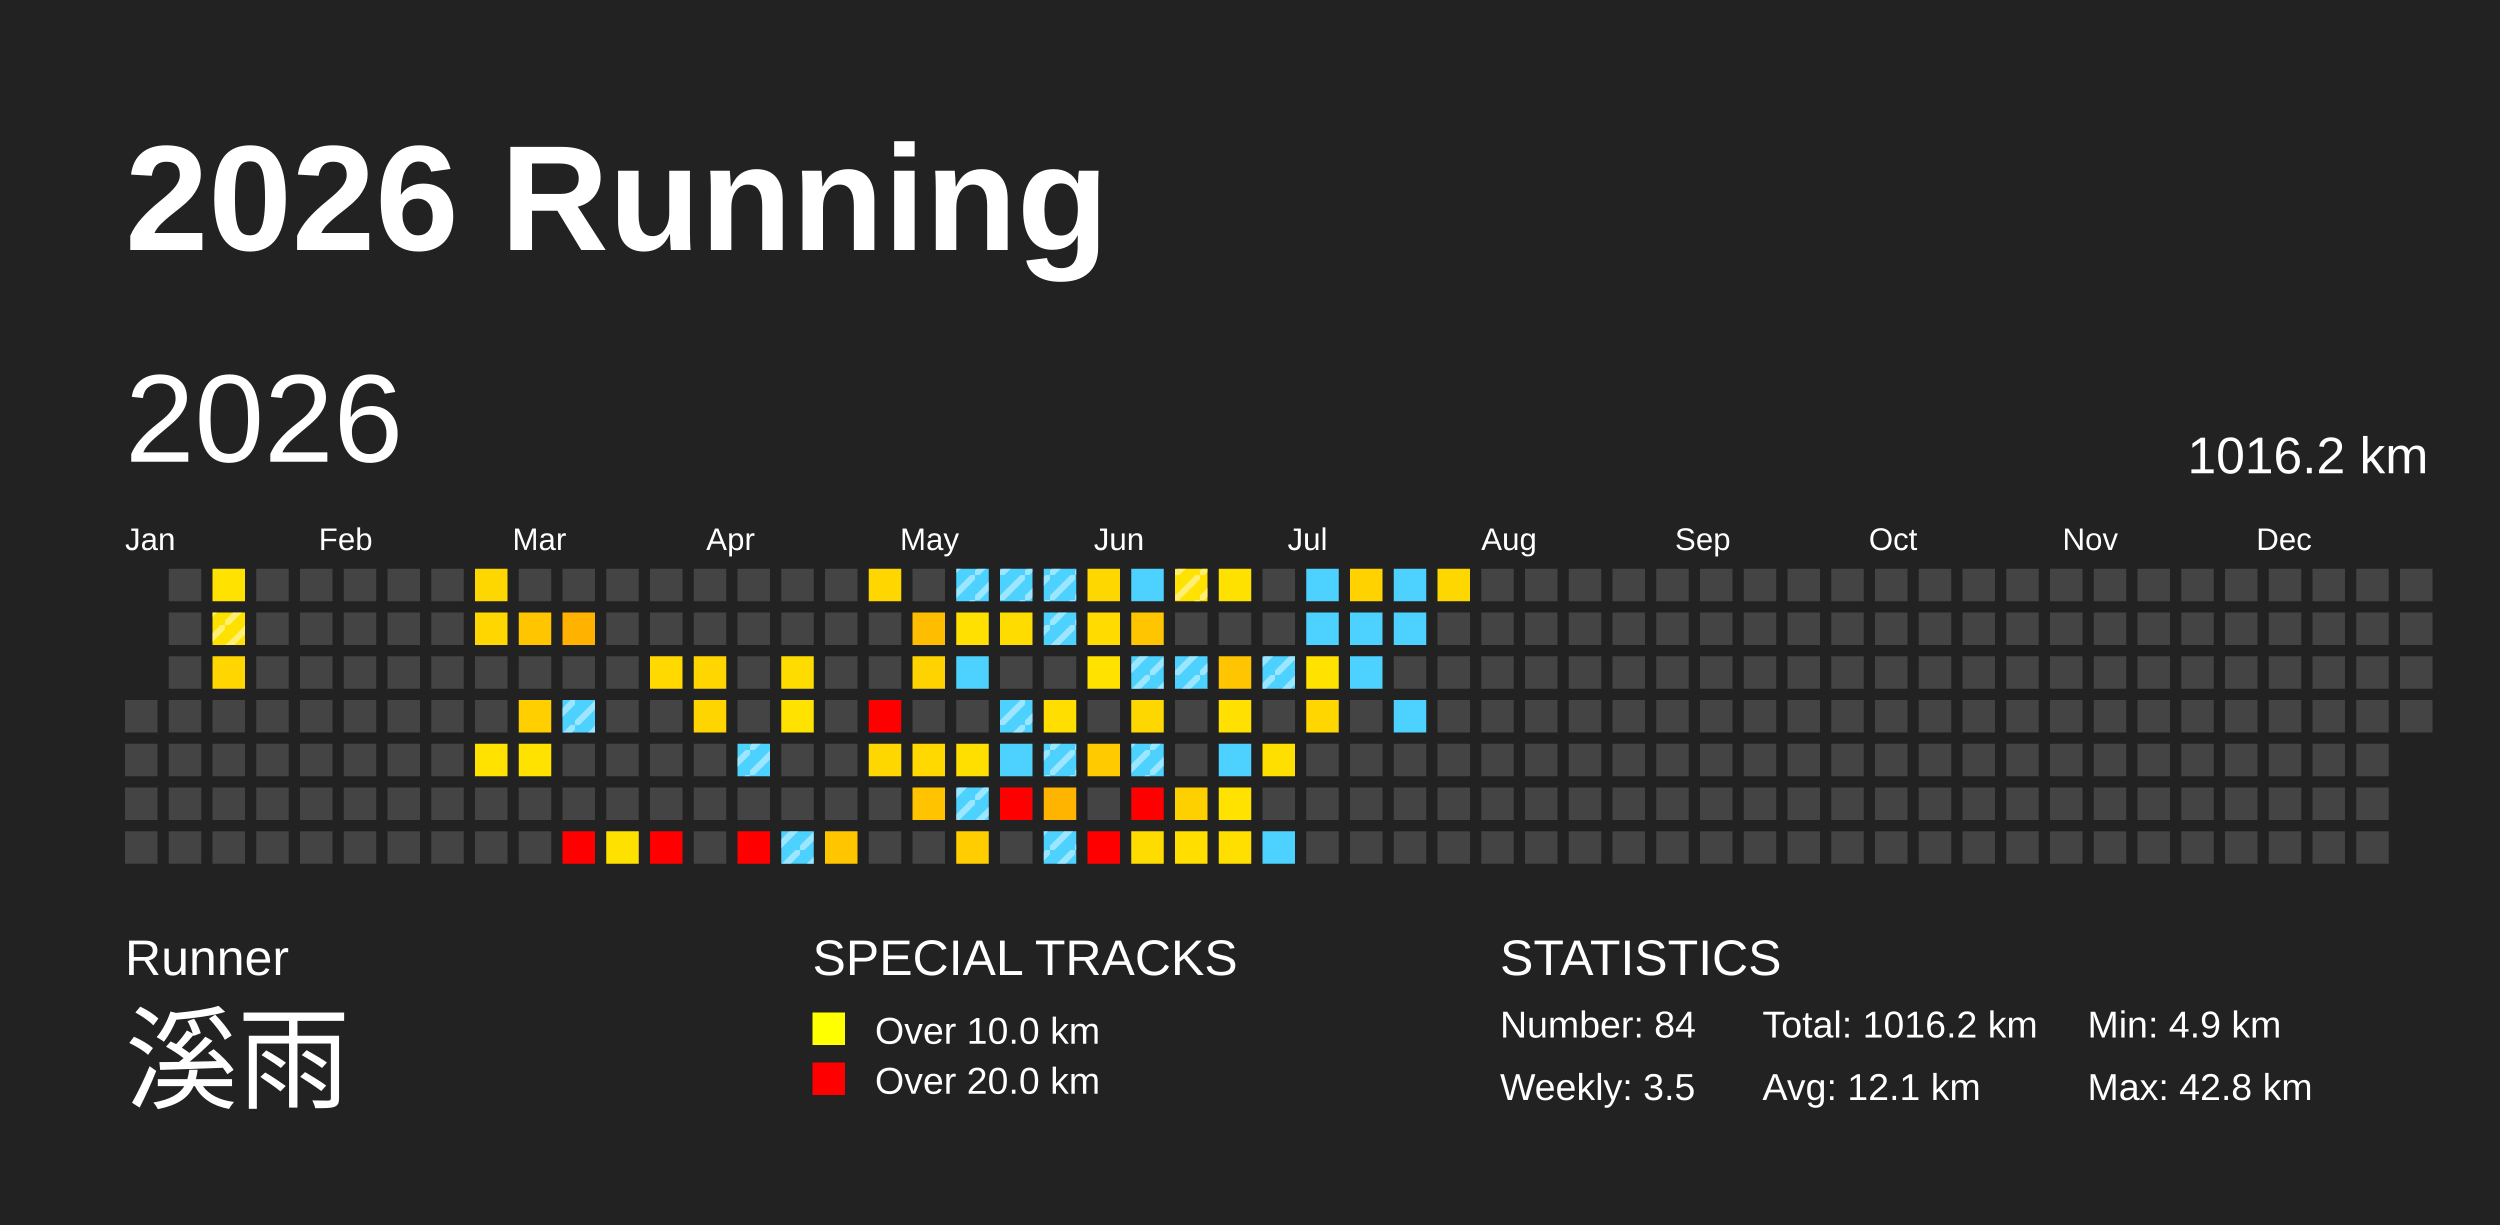
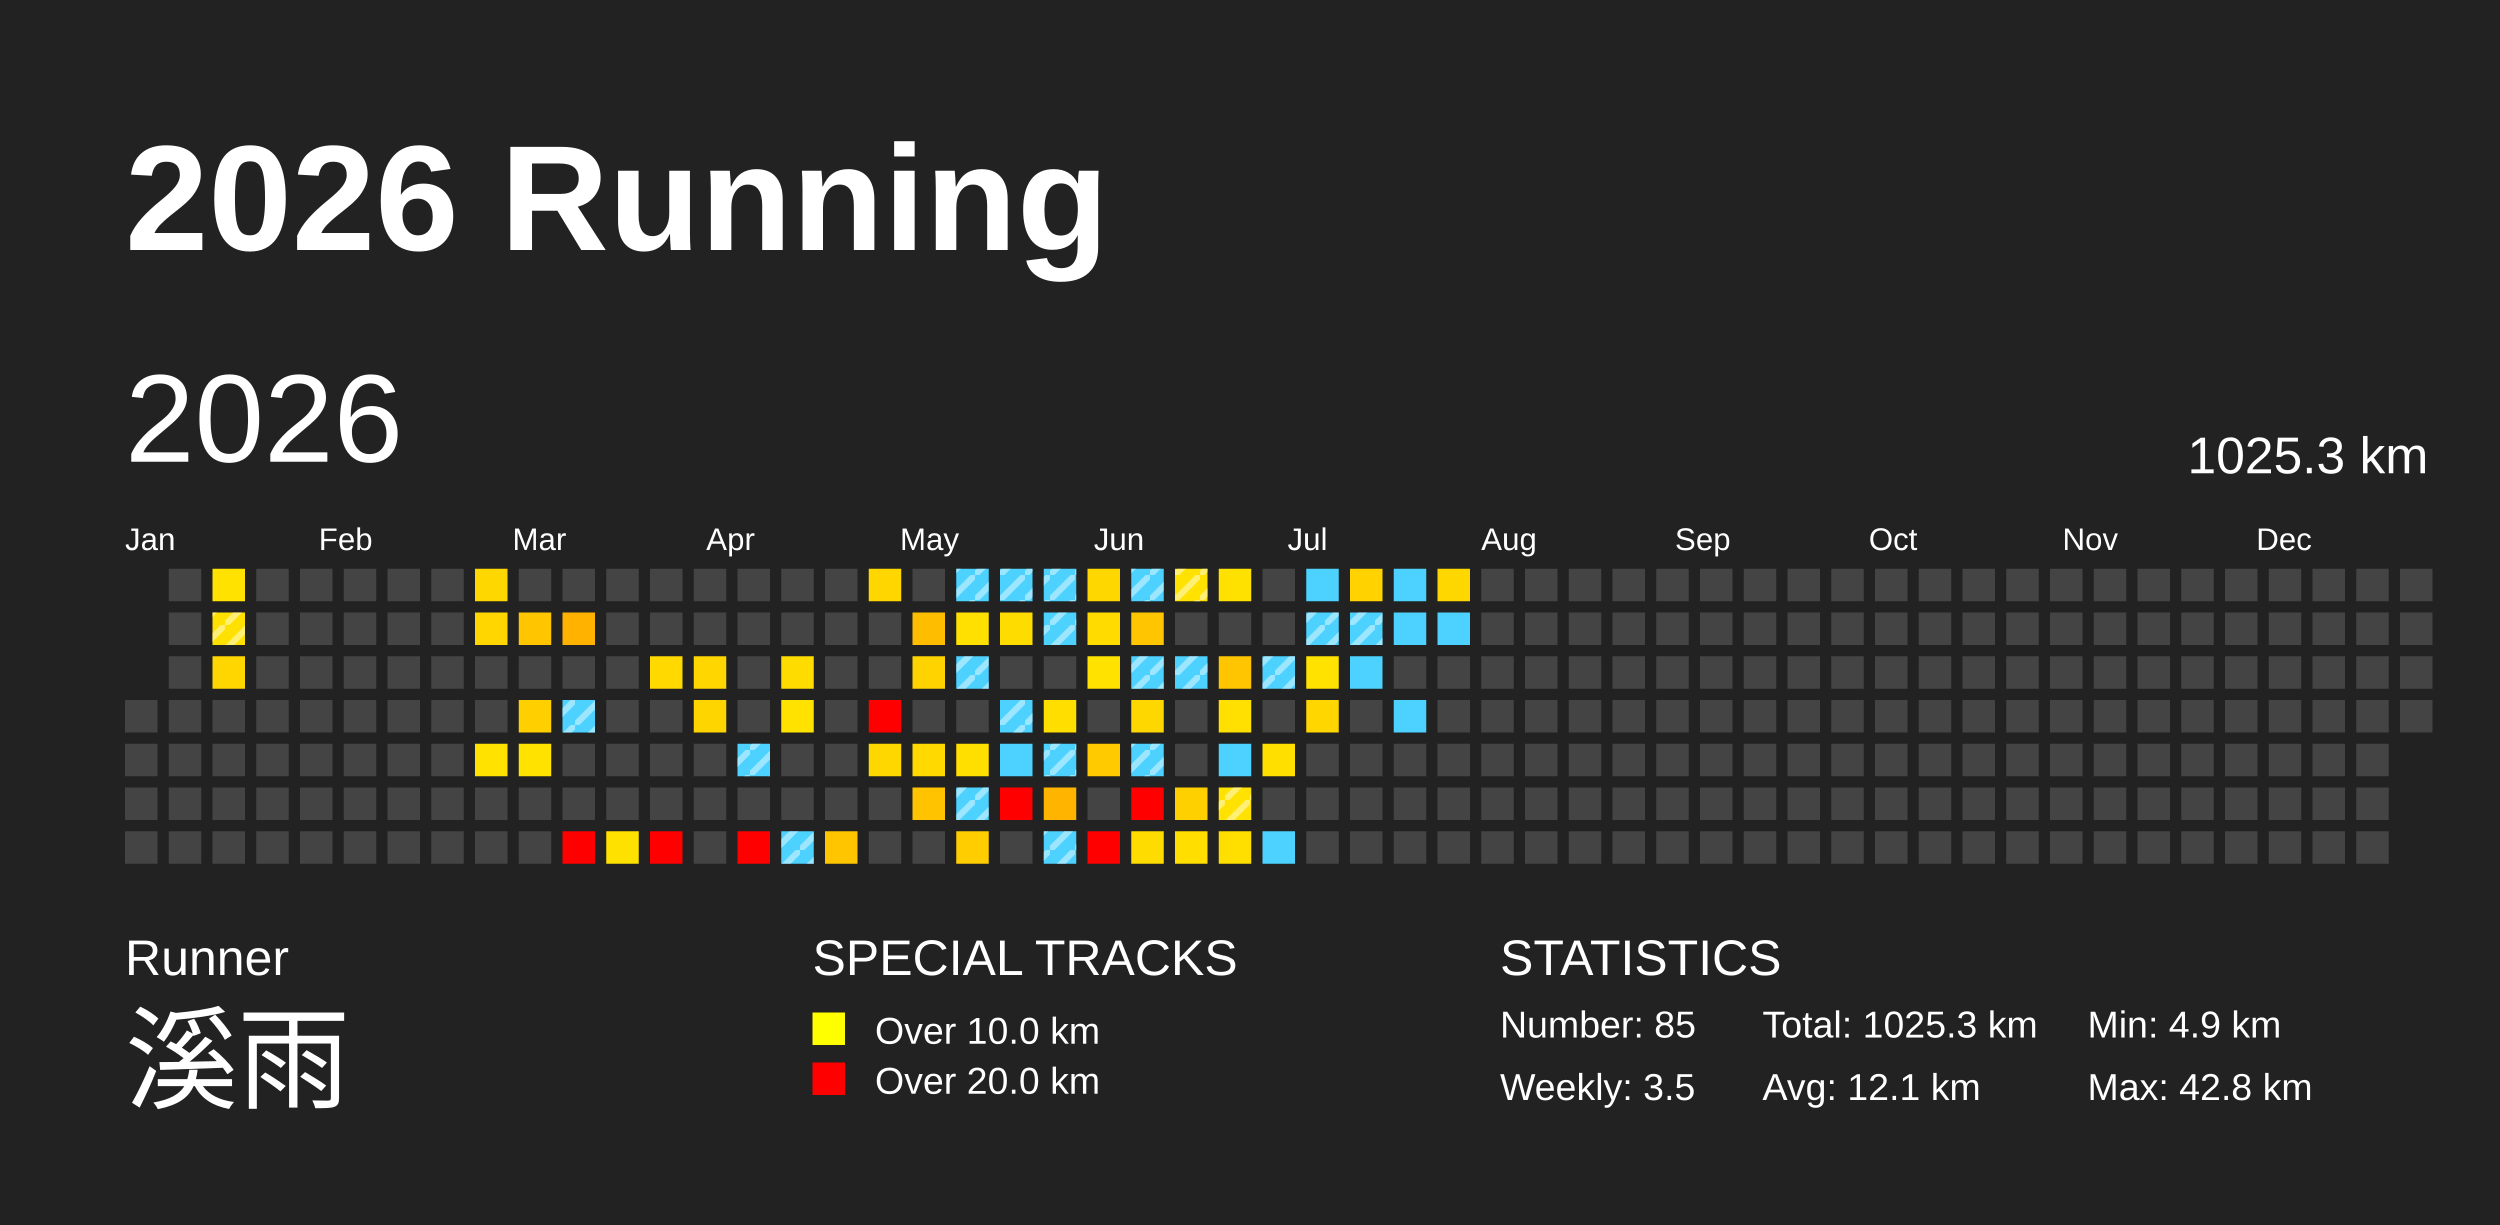
<svg xmlns="http://www.w3.org/2000/svg" baseProfile="full" height="98mm" version="1.1" viewBox="0,0,200,98" width="200mm">
  <defs>
    <pattern height="2" id="indoor-stripe" patternUnits="userSpaceOnUse" width="2">
      <line stroke="white" stroke-opacity="0.45" stroke-width="0.5" x1="0" x2="2" y1="2" y2="0" />
    </pattern>
  </defs>
  <rect fill="#222222" height="98" width="200" x="0" y="0" />
  <text fill="#FFFFFF" style="font-size:12px; font-family:Arial; font-weight:bold;" x="10" y="20">2026 Running</text>
  <text fill="#FFFFFF" style="font-size:4px; font-family:Arial" x="10" y="78">Runner</text>
  <text fill="#FFFFFF" style="font-size:9px; font-family:Arial" x="10" y="88">溪雨</text>
  <text fill="#FFFFFF" style="font-size:4px; font-family:Arial" x="65" y="78">SPECIAL TRACKS</text>
  <rect fill="yellow" height="2.6" width="2.6" x="65" y="81" />
  <text fill="#FFFFFF" style="font-size:3px; font-family:Arial" x="70" y="83.5">Over 10.0 km</text>
  <rect fill="red" height="2.6" width="2.6" x="65" y="85" />
  <text fill="#FFFFFF" style="font-size:3px; font-family:Arial" x="70" y="87.5">Over 20.0 km</text>
  <text fill="#FFFFFF" style="font-size:4px; font-family:Arial" x="120" y="78">STATISTICS</text>
-   <text fill="#FFFFFF" style="font-size:3px; font-family:Arial" x="120" y="83">Number: 84</text>
+   <text fill="#FFFFFF" style="font-size:3px; font-family:Arial" x="120" y="83">Number: 85</text>
  <text fill="#FFFFFF" style="font-size:3px; font-family:Arial" x="120" y="88">Weekly: 3.5</text>
-   <text fill="#FFFFFF" style="font-size:3px; font-family:Arial" x="141" y="83">Total: 1016.2 km</text>
+   <text fill="#FFFFFF" style="font-size:3px; font-family:Arial" x="141" y="83">Total: 1025.3 km</text>
  <text fill="#FFFFFF" style="font-size:3px; font-family:Arial" x="141" y="88">Avg: 12.1 km</text>
  <text fill="#FFFFFF" style="font-size:3px; font-family:Arial" x="167" y="83">Min: 4.9 km</text>
  <text fill="#FFFFFF" style="font-size:3px; font-family:Arial" x="167" y="88">Max: 42.8 km</text>
  <text dominant-baseline="hanging" fill="#FFFFFF" style="font-size:10.0px; font-family:Arial;" x="10" y="30">2026</text>
-   <text dominant-baseline="hanging" fill="#FFFFFF" style="font-size:4.125px; font-family:Arial;" x="175" y="35">1016.2 km</text>
+   <text dominant-baseline="hanging" fill="#FFFFFF" style="font-size:4.125px; font-family:Arial;" x="175" y="35">1025.3 km</text>
  <text fill="#FFFFFF" style="font-size:2.5px; font-family:Arial" x="10.0" y="44">Jan</text>
  <text fill="#FFFFFF" style="font-size:2.5px; font-family:Arial" x="25.5" y="44">Feb</text>
  <text fill="#FFFFFF" style="font-size:2.5px; font-family:Arial" x="41.0" y="44">Mar</text>
  <text fill="#FFFFFF" style="font-size:2.5px; font-family:Arial" x="56.5" y="44">Apr</text>
  <text fill="#FFFFFF" style="font-size:2.5px; font-family:Arial" x="72.0" y="44">May</text>
  <text fill="#FFFFFF" style="font-size:2.5px; font-family:Arial" x="87.5" y="44">Jun</text>
  <text fill="#FFFFFF" style="font-size:2.5px; font-family:Arial" x="103.0" y="44">Jul</text>
  <text fill="#FFFFFF" style="font-size:2.5px; font-family:Arial" x="118.5" y="44">Aug</text>
  <text fill="#FFFFFF" style="font-size:2.5px; font-family:Arial" x="134.0" y="44">Sep</text>
  <text fill="#FFFFFF" style="font-size:2.5px; font-family:Arial" x="149.5" y="44">Oct</text>
  <text fill="#FFFFFF" style="font-size:2.5px; font-family:Arial" x="165.0" y="44">Nov</text>
  <text fill="#FFFFFF" style="font-size:2.5px; font-family:Arial" x="180.5" y="44">Dec</text>
  <rect fill="#444444" height="2.6" width="2.6" x="10.0" y="56.0" />
  <rect fill="#444444" height="2.6" width="2.6" x="10.0" y="59.5" />
  <rect fill="#444444" height="2.6" width="2.6" x="10.0" y="63.0" />
  <rect fill="#444444" height="2.6" width="2.6" x="10.0" y="66.5" />
  <rect fill="#444444" height="2.6" width="2.6" x="13.5" y="45.5" />
  <rect fill="#444444" height="2.6" width="2.6" x="13.5" y="49.0" />
  <rect fill="#444444" height="2.6" width="2.6" x="13.5" y="52.5" />
  <rect fill="#444444" height="2.6" width="2.6" x="13.5" y="56.0" />
  <rect fill="#444444" height="2.6" width="2.6" x="13.5" y="59.5" />
  <rect fill="#444444" height="2.6" width="2.6" x="13.5" y="63.0" />
  <rect fill="#444444" height="2.6" width="2.6" x="13.5" y="66.5" />
  <rect fill="#ffe200" height="2.6" width="2.6" x="17.0" y="45.5" />
  <rect fill="#ffe100" height="2.6" width="2.6" x="17.0" y="49.0" />
  <rect fill="url(#indoor-stripe)" height="2.6" style="pointer-events: none;" width="2.6" x="17.0" y="49.0" />
  <rect fill="#ffd600" height="2.6" width="2.6" x="17.0" y="52.5" />
  <rect fill="#444444" height="2.6" width="2.6" x="17.0" y="56.0" />
  <rect fill="#444444" height="2.6" width="2.6" x="17.0" y="59.5" />
  <rect fill="#444444" height="2.6" width="2.6" x="17.0" y="63.0" />
  <rect fill="#444444" height="2.6" width="2.6" x="17.0" y="66.5" />
  <rect fill="#444444" height="2.6" width="2.6" x="20.5" y="45.5" />
  <rect fill="#444444" height="2.6" width="2.6" x="20.5" y="49.0" />
  <rect fill="#444444" height="2.6" width="2.6" x="20.5" y="52.5" />
  <rect fill="#444444" height="2.6" width="2.6" x="20.5" y="56.0" />
  <rect fill="#444444" height="2.6" width="2.6" x="20.5" y="59.5" />
  <rect fill="#444444" height="2.6" width="2.6" x="20.5" y="63.0" />
  <rect fill="#444444" height="2.6" width="2.6" x="20.5" y="66.5" />
  <rect fill="#444444" height="2.6" width="2.6" x="24.0" y="45.5" />
  <rect fill="#444444" height="2.6" width="2.6" x="24.0" y="49.0" />
  <rect fill="#444444" height="2.6" width="2.6" x="24.0" y="52.5" />
  <rect fill="#444444" height="2.6" width="2.6" x="24.0" y="56.0" />
  <rect fill="#444444" height="2.6" width="2.6" x="24.0" y="59.5" />
  <rect fill="#444444" height="2.6" width="2.6" x="24.0" y="63.0" />
  <rect fill="#444444" height="2.6" width="2.6" x="24.0" y="66.5" />
  <rect fill="#444444" height="2.6" width="2.6" x="27.5" y="45.5" />
  <rect fill="#444444" height="2.6" width="2.6" x="27.5" y="49.0" />
  <rect fill="#444444" height="2.6" width="2.6" x="27.5" y="52.5" />
  <rect fill="#444444" height="2.6" width="2.6" x="27.5" y="56.0" />
  <rect fill="#444444" height="2.6" width="2.6" x="27.5" y="59.5" />
  <rect fill="#444444" height="2.6" width="2.6" x="27.5" y="63.0" />
  <rect fill="#444444" height="2.6" width="2.6" x="27.5" y="66.5" />
  <rect fill="#444444" height="2.6" width="2.6" x="31.0" y="45.5" />
  <rect fill="#444444" height="2.6" width="2.6" x="31.0" y="49.0" />
  <rect fill="#444444" height="2.6" width="2.6" x="31.0" y="52.5" />
  <rect fill="#444444" height="2.6" width="2.6" x="31.0" y="56.0" />
  <rect fill="#444444" height="2.6" width="2.6" x="31.0" y="59.5" />
  <rect fill="#444444" height="2.6" width="2.6" x="31.0" y="63.0" />
  <rect fill="#444444" height="2.6" width="2.6" x="31.0" y="66.5" />
  <rect fill="#444444" height="2.6" width="2.6" x="34.5" y="45.5" />
  <rect fill="#444444" height="2.6" width="2.6" x="34.5" y="49.0" />
  <rect fill="#444444" height="2.6" width="2.6" x="34.5" y="52.5" />
  <rect fill="#444444" height="2.6" width="2.6" x="34.5" y="56.0" />
  <rect fill="#444444" height="2.6" width="2.6" x="34.5" y="59.5" />
  <rect fill="#444444" height="2.6" width="2.6" x="34.5" y="63.0" />
  <rect fill="#444444" height="2.6" width="2.6" x="34.5" y="66.5" />
  <rect fill="#ffd700" height="2.6" width="2.6" x="38.0" y="45.5" />
  <rect fill="#ffd600" height="2.6" width="2.6" x="38.0" y="49.0" />
  <rect fill="#444444" height="2.6" width="2.6" x="38.0" y="52.5" />
  <rect fill="#444444" height="2.6" width="2.6" x="38.0" y="56.0" />
  <rect fill="#ffe200" height="2.6" width="2.6" x="38.0" y="59.5" />
  <rect fill="#444444" height="2.6" width="2.6" x="38.0" y="63.0" />
  <rect fill="#444444" height="2.6" width="2.6" x="38.0" y="66.5" />
  <rect fill="#444444" height="2.6" width="2.6" x="41.5" y="45.5" />
  <rect fill="#ffc600" height="2.6" width="2.6" x="41.5" y="49.0" />
  <rect fill="#444444" height="2.6" width="2.6" x="41.5" y="52.5" />
  <rect fill="#ffcf00" height="2.6" width="2.6" x="41.5" y="56.0" />
  <rect fill="#ffe200" height="2.6" width="2.6" x="41.5" y="59.5" />
  <rect fill="#444444" height="2.6" width="2.6" x="41.5" y="63.0" />
  <rect fill="#444444" height="2.6" width="2.6" x="41.5" y="66.5" />
  <rect fill="#444444" height="2.6" width="2.6" x="45.0" y="45.5" />
  <rect fill="#ffb200" height="2.6" width="2.6" x="45.0" y="49.0" />
  <rect fill="#444444" height="2.6" width="2.6" x="45.0" y="52.5" />
  <rect fill="#4dd2ff" height="2.6" width="2.6" x="45.0" y="56.0" />
  <rect fill="url(#indoor-stripe)" height="2.6" style="pointer-events: none;" width="2.6" x="45.0" y="56.0" />
  <rect fill="#444444" height="2.6" width="2.6" x="45.0" y="59.5" />
  <rect fill="#444444" height="2.6" width="2.6" x="45.0" y="63.0" />
  <rect fill="red" height="2.6" width="2.6" x="45.0" y="66.5" />
  <rect fill="#444444" height="2.6" width="2.6" x="48.5" y="45.5" />
  <rect fill="#444444" height="2.6" width="2.6" x="48.5" y="49.0" />
  <rect fill="#444444" height="2.6" width="2.6" x="48.5" y="52.5" />
  <rect fill="#444444" height="2.6" width="2.6" x="48.5" y="56.0" />
  <rect fill="#444444" height="2.6" width="2.6" x="48.5" y="59.5" />
  <rect fill="#444444" height="2.6" width="2.6" x="48.5" y="63.0" />
  <rect fill="#ffe100" height="2.6" width="2.6" x="48.5" y="66.5" />
  <rect fill="#444444" height="2.6" width="2.6" x="52.0" y="45.5" />
  <rect fill="#444444" height="2.6" width="2.6" x="52.0" y="49.0" />
  <rect fill="#ffd900" height="2.6" width="2.6" x="52.0" y="52.5" />
  <rect fill="#444444" height="2.6" width="2.6" x="52.0" y="56.0" />
  <rect fill="#444444" height="2.6" width="2.6" x="52.0" y="59.5" />
  <rect fill="#444444" height="2.6" width="2.6" x="52.0" y="63.0" />
  <rect fill="red" height="2.6" width="2.6" x="52.0" y="66.5" />
  <rect fill="#444444" height="2.6" width="2.6" x="55.5" y="45.5" />
  <rect fill="#444444" height="2.6" width="2.6" x="55.5" y="49.0" />
  <rect fill="#ffd600" height="2.6" width="2.6" x="55.5" y="52.5" />
  <rect fill="#ffd500" height="2.6" width="2.6" x="55.5" y="56.0" />
  <rect fill="#444444" height="2.6" width="2.6" x="55.5" y="59.5" />
  <rect fill="#444444" height="2.6" width="2.6" x="55.5" y="63.0" />
  <rect fill="#444444" height="2.6" width="2.6" x="55.5" y="66.5" />
  <rect fill="#444444" height="2.6" width="2.6" x="59.0" y="45.5" />
  <rect fill="#444444" height="2.6" width="2.6" x="59.0" y="49.0" />
  <rect fill="#444444" height="2.6" width="2.6" x="59.0" y="52.5" />
  <rect fill="#444444" height="2.6" width="2.6" x="59.0" y="56.0" />
  <rect fill="#4dd2ff" height="2.6" width="2.6" x="59.0" y="59.5" />
  <rect fill="url(#indoor-stripe)" height="2.6" style="pointer-events: none;" width="2.6" x="59.0" y="59.5" />
  <rect fill="#444444" height="2.6" width="2.6" x="59.0" y="63.0" />
  <rect fill="red" height="2.6" width="2.6" x="59.0" y="66.5" />
  <rect fill="#444444" height="2.6" width="2.6" x="62.5" y="45.5" />
  <rect fill="#444444" height="2.6" width="2.6" x="62.5" y="49.0" />
  <rect fill="#ffdc00" height="2.6" width="2.6" x="62.5" y="52.5" />
  <rect fill="#ffe200" height="2.6" width="2.6" x="62.5" y="56.0" />
  <rect fill="#444444" height="2.6" width="2.6" x="62.5" y="59.5" />
  <rect fill="#444444" height="2.6" width="2.6" x="62.5" y="63.0" />
  <rect fill="#4dd2ff" height="2.6" width="2.6" x="62.5" y="66.5" />
  <rect fill="url(#indoor-stripe)" height="2.6" style="pointer-events: none;" width="2.6" x="62.5" y="66.5" />
  <rect fill="#444444" height="2.6" width="2.6" x="66.0" y="45.5" />
  <rect fill="#444444" height="2.6" width="2.6" x="66.0" y="49.0" />
  <rect fill="#444444" height="2.6" width="2.6" x="66.0" y="52.5" />
  <rect fill="#444444" height="2.6" width="2.6" x="66.0" y="56.0" />
  <rect fill="#444444" height="2.6" width="2.6" x="66.0" y="59.5" />
  <rect fill="#444444" height="2.6" width="2.6" x="66.0" y="63.0" />
  <rect fill="#ffc600" height="2.6" width="2.6" x="66.0" y="66.5" />
  <rect fill="#ffd600" height="2.6" width="2.6" x="69.5" y="45.5" />
  <rect fill="#444444" height="2.6" width="2.6" x="69.5" y="49.0" />
  <rect fill="#444444" height="2.6" width="2.6" x="69.5" y="52.5" />
  <rect fill="red" height="2.6" width="2.6" x="69.5" y="56.0" />
  <rect fill="#ffd700" height="2.6" width="2.6" x="69.5" y="59.5" />
  <rect fill="#444444" height="2.6" width="2.6" x="69.5" y="63.0" />
  <rect fill="#444444" height="2.6" width="2.6" x="69.5" y="66.5" />
  <rect fill="#444444" height="2.6" width="2.6" x="73.0" y="45.5" />
  <rect fill="#ffbd00" height="2.6" width="2.6" x="73.0" y="49.0" />
  <rect fill="#ffd300" height="2.6" width="2.6" x="73.0" y="52.5" />
  <rect fill="#444444" height="2.6" width="2.6" x="73.0" y="56.0" />
  <rect fill="#ffd900" height="2.6" width="2.6" x="73.0" y="59.5" />
  <rect fill="#ffc300" height="2.6" width="2.6" x="73.0" y="63.0" />
  <rect fill="#444444" height="2.6" width="2.6" x="73.0" y="66.5" />
  <rect fill="#4dd2ff" height="2.6" width="2.6" x="76.5" y="45.5" />
  <rect fill="url(#indoor-stripe)" height="2.6" style="pointer-events: none;" width="2.6" x="76.5" y="45.5" />
  <rect fill="#ffe000" height="2.6" width="2.6" x="76.5" y="49.0" />
  <rect fill="#4dd2ff" height="2.6" width="2.6" x="76.5" y="52.5" />
+   <rect fill="url(#indoor-stripe)" height="2.6" style="pointer-events: none;" width="2.6" x="76.5" y="52.5" />
  <rect fill="#444444" height="2.6" width="2.6" x="76.5" y="56.0" />
  <rect fill="#ffdf00" height="2.6" width="2.6" x="76.5" y="59.5" />
  <rect fill="#4dd2ff" height="2.6" width="2.6" x="76.5" y="63.0" />
  <rect fill="url(#indoor-stripe)" height="2.6" style="pointer-events: none;" width="2.6" x="76.5" y="63.0" />
  <rect fill="#ffcd00" height="2.6" width="2.6" x="76.5" y="66.5" />
  <rect fill="#4dd2ff" height="2.6" width="2.6" x="80.0" y="45.5" />
  <rect fill="url(#indoor-stripe)" height="2.6" style="pointer-events: none;" width="2.6" x="80.0" y="45.5" />
  <rect fill="#ffdc00" height="2.6" width="2.6" x="80.0" y="49.0" />
  <rect fill="#444444" height="2.6" width="2.6" x="80.0" y="52.5" />
  <rect fill="#4dd2ff" height="2.6" width="2.6" x="80.0" y="56.0" />
  <rect fill="url(#indoor-stripe)" height="2.6" style="pointer-events: none;" width="2.6" x="80.0" y="56.0" />
  <rect fill="#4dd2ff" height="2.6" width="2.6" x="80.0" y="59.5" />
  <rect fill="red" height="2.6" width="2.6" x="80.0" y="63.0" />
  <rect fill="#444444" height="2.6" width="2.6" x="80.0" y="66.5" />
  <rect fill="#4dd2ff" height="2.6" width="2.6" x="83.5" y="45.5" />
  <rect fill="url(#indoor-stripe)" height="2.6" style="pointer-events: none;" width="2.6" x="83.5" y="45.5" />
  <rect fill="#4dd2ff" height="2.6" width="2.6" x="83.5" y="49.0" />
  <rect fill="url(#indoor-stripe)" height="2.6" style="pointer-events: none;" width="2.6" x="83.5" y="49.0" />
  <rect fill="#444444" height="2.6" width="2.6" x="83.5" y="52.5" />
  <rect fill="#ffde00" height="2.6" width="2.6" x="83.5" y="56.0" />
  <rect fill="#4dd2ff" height="2.6" width="2.6" x="83.5" y="59.5" />
  <rect fill="url(#indoor-stripe)" height="2.6" style="pointer-events: none;" width="2.6" x="83.5" y="59.5" />
  <rect fill="#ffb400" height="2.6" width="2.6" x="83.5" y="63.0" />
  <rect fill="#4dd2ff" height="2.6" width="2.6" x="83.5" y="66.5" />
  <rect fill="url(#indoor-stripe)" height="2.6" style="pointer-events: none;" width="2.6" x="83.5" y="66.5" />
  <rect fill="#ffd700" height="2.6" width="2.6" x="87.0" y="45.5" />
  <rect fill="#ffdb00" height="2.6" width="2.6" x="87.0" y="49.0" />
  <rect fill="#ffe200" height="2.6" width="2.6" x="87.0" y="52.5" />
  <rect fill="#444444" height="2.6" width="2.6" x="87.0" y="56.0" />
  <rect fill="#ffcb00" height="2.6" width="2.6" x="87.0" y="59.5" />
  <rect fill="#444444" height="2.6" width="2.6" x="87.0" y="63.0" />
  <rect fill="red" height="2.6" width="2.6" x="87.0" y="66.5" />
  <rect fill="#4dd2ff" height="2.6" width="2.6" x="90.5" y="45.5" />
+   <rect fill="url(#indoor-stripe)" height="2.6" style="pointer-events: none;" width="2.6" x="90.5" y="45.5" />
  <rect fill="#ffc500" height="2.6" width="2.6" x="90.5" y="49.0" />
  <rect fill="#4dd2ff" height="2.6" width="2.6" x="90.5" y="52.5" />
  <rect fill="url(#indoor-stripe)" height="2.6" style="pointer-events: none;" width="2.6" x="90.5" y="52.5" />
  <rect fill="#ffd700" height="2.6" width="2.6" x="90.5" y="56.0" />
  <rect fill="#4dd2ff" height="2.6" width="2.6" x="90.5" y="59.5" />
  <rect fill="url(#indoor-stripe)" height="2.6" style="pointer-events: none;" width="2.6" x="90.5" y="59.5" />
  <rect fill="red" height="2.6" width="2.6" x="90.5" y="63.0" />
  <rect fill="#ffdc00" height="2.6" width="2.6" x="90.5" y="66.5" />
  <rect fill="#ffe200" height="2.6" width="2.6" x="94.0" y="45.5" />
  <rect fill="url(#indoor-stripe)" height="2.6" style="pointer-events: none;" width="2.6" x="94.0" y="45.5" />
  <rect fill="#444444" height="2.6" width="2.6" x="94.0" y="49.0" />
  <rect fill="#4dd2ff" height="2.6" width="2.6" x="94.0" y="52.5" />
  <rect fill="url(#indoor-stripe)" height="2.6" style="pointer-events: none;" width="2.6" x="94.0" y="52.5" />
  <rect fill="#444444" height="2.6" width="2.6" x="94.0" y="56.0" />
  <rect fill="#444444" height="2.6" width="2.6" x="94.0" y="59.5" />
  <rect fill="#ffd000" height="2.6" width="2.6" x="94.0" y="63.0" />
  <rect fill="#ffde00" height="2.6" width="2.6" x="94.0" y="66.5" />
  <rect fill="#ffe100" height="2.6" width="2.6" x="97.5" y="45.5" />
  <rect fill="#444444" height="2.6" width="2.6" x="97.5" y="49.0" />
  <rect fill="#ffc500" height="2.6" width="2.6" x="97.5" y="52.5" />
  <rect fill="#ffe000" height="2.6" width="2.6" x="97.5" y="56.0" />
  <rect fill="#4dd2ff" height="2.6" width="2.6" x="97.5" y="59.5" />
  <rect fill="#ffe200" height="2.6" width="2.6" x="97.5" y="63.0" />
+   <rect fill="url(#indoor-stripe)" height="2.6" style="pointer-events: none;" width="2.6" x="97.5" y="63.0" />
  <rect fill="#ffdf00" height="2.6" width="2.6" x="97.5" y="66.5" />
  <rect fill="#444444" height="2.6" width="2.6" x="101.0" y="45.5" />
  <rect fill="#444444" height="2.6" width="2.6" x="101.0" y="49.0" />
  <rect fill="#4dd2ff" height="2.6" width="2.6" x="101.0" y="52.5" />
  <rect fill="url(#indoor-stripe)" height="2.6" style="pointer-events: none;" width="2.6" x="101.0" y="52.5" />
  <rect fill="#444444" height="2.6" width="2.6" x="101.0" y="56.0" />
  <rect fill="#ffdf00" height="2.6" width="2.6" x="101.0" y="59.5" />
  <rect fill="#444444" height="2.6" width="2.6" x="101.0" y="63.0" />
  <rect fill="#4dd2ff" height="2.6" width="2.6" x="101.0" y="66.5" />
  <rect fill="#4dd2ff" height="2.6" width="2.6" x="104.5" y="45.5" />
  <rect fill="#4dd2ff" height="2.6" width="2.6" x="104.5" y="49.0" />
+   <rect fill="url(#indoor-stripe)" height="2.6" style="pointer-events: none;" width="2.6" x="104.5" y="49.0" />
  <rect fill="#ffe200" height="2.6" width="2.6" x="104.5" y="52.5" />
  <rect fill="#ffd600" height="2.6" width="2.6" x="104.5" y="56.0" />
  <rect fill="#444444" height="2.6" width="2.6" x="104.5" y="59.5" />
  <rect fill="#444444" height="2.6" width="2.6" x="104.5" y="63.0" />
  <rect fill="#444444" height="2.6" width="2.6" x="104.5" y="66.5" />
  <rect fill="#ffd200" height="2.6" width="2.6" x="108.0" y="45.5" />
  <rect fill="#4dd2ff" height="2.6" width="2.6" x="108.0" y="49.0" />
+   <rect fill="url(#indoor-stripe)" height="2.6" style="pointer-events: none;" width="2.6" x="108.0" y="49.0" />
  <rect fill="#4dd2ff" height="2.6" width="2.6" x="108.0" y="52.5" />
  <rect fill="#444444" height="2.6" width="2.6" x="108.0" y="56.0" />
  <rect fill="#444444" height="2.6" width="2.6" x="108.0" y="59.5" />
  <rect fill="#444444" height="2.6" width="2.6" x="108.0" y="63.0" />
  <rect fill="#444444" height="2.6" width="2.6" x="108.0" y="66.5" />
  <rect fill="#4dd2ff" height="2.6" width="2.6" x="111.5" y="45.5" />
  <rect fill="#4dd2ff" height="2.6" width="2.6" x="111.5" y="49.0" />
  <rect fill="#444444" height="2.6" width="2.6" x="111.5" y="52.5" />
  <rect fill="#4dd2ff" height="2.6" width="2.6" x="111.5" y="56.0" />
  <rect fill="#444444" height="2.6" width="2.6" x="111.5" y="59.5" />
  <rect fill="#444444" height="2.6" width="2.6" x="111.5" y="63.0" />
  <rect fill="#444444" height="2.6" width="2.6" x="111.5" y="66.5" />
  <rect fill="#ffd700" height="2.6" width="2.6" x="115.0" y="45.5" />
-   <rect fill="#444444" height="2.6" width="2.6" x="115.0" y="49.0" />
+   <rect fill="#4dd2ff" height="2.6" width="2.6" x="115.0" y="49.0" />
  <rect fill="#444444" height="2.6" width="2.6" x="115.0" y="52.5" />
  <rect fill="#444444" height="2.6" width="2.6" x="115.0" y="56.0" />
  <rect fill="#444444" height="2.6" width="2.6" x="115.0" y="59.5" />
  <rect fill="#444444" height="2.6" width="2.6" x="115.0" y="63.0" />
  <rect fill="#444444" height="2.6" width="2.6" x="115.0" y="66.5" />
  <rect fill="#444444" height="2.6" width="2.6" x="118.5" y="45.5" />
  <rect fill="#444444" height="2.6" width="2.6" x="118.5" y="49.0" />
  <rect fill="#444444" height="2.6" width="2.6" x="118.5" y="52.5" />
  <rect fill="#444444" height="2.6" width="2.6" x="118.5" y="56.0" />
  <rect fill="#444444" height="2.6" width="2.6" x="118.5" y="59.5" />
  <rect fill="#444444" height="2.6" width="2.6" x="118.5" y="63.0" />
  <rect fill="#444444" height="2.6" width="2.6" x="118.5" y="66.5" />
  <rect fill="#444444" height="2.6" width="2.6" x="122.0" y="45.5" />
  <rect fill="#444444" height="2.6" width="2.6" x="122.0" y="49.0" />
  <rect fill="#444444" height="2.6" width="2.6" x="122.0" y="52.5" />
  <rect fill="#444444" height="2.6" width="2.6" x="122.0" y="56.0" />
  <rect fill="#444444" height="2.6" width="2.6" x="122.0" y="59.5" />
  <rect fill="#444444" height="2.6" width="2.6" x="122.0" y="63.0" />
  <rect fill="#444444" height="2.6" width="2.6" x="122.0" y="66.5" />
  <rect fill="#444444" height="2.6" width="2.6" x="125.5" y="45.5" />
  <rect fill="#444444" height="2.6" width="2.6" x="125.5" y="49.0" />
  <rect fill="#444444" height="2.6" width="2.6" x="125.5" y="52.5" />
  <rect fill="#444444" height="2.6" width="2.6" x="125.5" y="56.0" />
  <rect fill="#444444" height="2.6" width="2.6" x="125.5" y="59.5" />
  <rect fill="#444444" height="2.6" width="2.6" x="125.5" y="63.0" />
  <rect fill="#444444" height="2.6" width="2.6" x="125.5" y="66.5" />
  <rect fill="#444444" height="2.6" width="2.6" x="129.0" y="45.5" />
  <rect fill="#444444" height="2.6" width="2.6" x="129.0" y="49.0" />
  <rect fill="#444444" height="2.6" width="2.6" x="129.0" y="52.5" />
  <rect fill="#444444" height="2.6" width="2.6" x="129.0" y="56.0" />
  <rect fill="#444444" height="2.6" width="2.6" x="129.0" y="59.5" />
  <rect fill="#444444" height="2.6" width="2.6" x="129.0" y="63.0" />
  <rect fill="#444444" height="2.6" width="2.6" x="129.0" y="66.5" />
  <rect fill="#444444" height="2.6" width="2.6" x="132.5" y="45.5" />
  <rect fill="#444444" height="2.6" width="2.6" x="132.5" y="49.0" />
  <rect fill="#444444" height="2.6" width="2.6" x="132.5" y="52.5" />
  <rect fill="#444444" height="2.6" width="2.6" x="132.5" y="56.0" />
  <rect fill="#444444" height="2.6" width="2.6" x="132.5" y="59.5" />
  <rect fill="#444444" height="2.6" width="2.6" x="132.5" y="63.0" />
  <rect fill="#444444" height="2.6" width="2.6" x="132.5" y="66.5" />
  <rect fill="#444444" height="2.6" width="2.6" x="136.0" y="45.5" />
  <rect fill="#444444" height="2.6" width="2.6" x="136.0" y="49.0" />
  <rect fill="#444444" height="2.6" width="2.6" x="136.0" y="52.5" />
  <rect fill="#444444" height="2.6" width="2.6" x="136.0" y="56.0" />
  <rect fill="#444444" height="2.6" width="2.6" x="136.0" y="59.5" />
  <rect fill="#444444" height="2.6" width="2.6" x="136.0" y="63.0" />
  <rect fill="#444444" height="2.6" width="2.6" x="136.0" y="66.5" />
  <rect fill="#444444" height="2.6" width="2.6" x="139.5" y="45.5" />
  <rect fill="#444444" height="2.6" width="2.6" x="139.5" y="49.0" />
  <rect fill="#444444" height="2.6" width="2.6" x="139.5" y="52.5" />
  <rect fill="#444444" height="2.6" width="2.6" x="139.5" y="56.0" />
  <rect fill="#444444" height="2.6" width="2.6" x="139.5" y="59.5" />
  <rect fill="#444444" height="2.6" width="2.6" x="139.5" y="63.0" />
  <rect fill="#444444" height="2.6" width="2.6" x="139.5" y="66.5" />
  <rect fill="#444444" height="2.6" width="2.6" x="143.0" y="45.5" />
  <rect fill="#444444" height="2.6" width="2.6" x="143.0" y="49.0" />
  <rect fill="#444444" height="2.6" width="2.6" x="143.0" y="52.5" />
  <rect fill="#444444" height="2.6" width="2.6" x="143.0" y="56.0" />
  <rect fill="#444444" height="2.6" width="2.6" x="143.0" y="59.5" />
  <rect fill="#444444" height="2.6" width="2.6" x="143.0" y="63.0" />
  <rect fill="#444444" height="2.6" width="2.6" x="143.0" y="66.5" />
  <rect fill="#444444" height="2.6" width="2.6" x="146.5" y="45.5" />
  <rect fill="#444444" height="2.6" width="2.6" x="146.5" y="49.0" />
  <rect fill="#444444" height="2.6" width="2.6" x="146.5" y="52.5" />
  <rect fill="#444444" height="2.6" width="2.6" x="146.5" y="56.0" />
  <rect fill="#444444" height="2.6" width="2.6" x="146.5" y="59.5" />
  <rect fill="#444444" height="2.6" width="2.6" x="146.5" y="63.0" />
  <rect fill="#444444" height="2.6" width="2.6" x="146.5" y="66.5" />
  <rect fill="#444444" height="2.6" width="2.6" x="150.0" y="45.5" />
  <rect fill="#444444" height="2.6" width="2.6" x="150.0" y="49.0" />
  <rect fill="#444444" height="2.6" width="2.6" x="150.0" y="52.5" />
  <rect fill="#444444" height="2.6" width="2.6" x="150.0" y="56.0" />
  <rect fill="#444444" height="2.6" width="2.6" x="150.0" y="59.5" />
  <rect fill="#444444" height="2.6" width="2.6" x="150.0" y="63.0" />
  <rect fill="#444444" height="2.6" width="2.6" x="150.0" y="66.5" />
  <rect fill="#444444" height="2.6" width="2.6" x="153.5" y="45.5" />
  <rect fill="#444444" height="2.6" width="2.6" x="153.5" y="49.0" />
  <rect fill="#444444" height="2.6" width="2.6" x="153.5" y="52.5" />
  <rect fill="#444444" height="2.6" width="2.6" x="153.5" y="56.0" />
  <rect fill="#444444" height="2.6" width="2.6" x="153.5" y="59.5" />
  <rect fill="#444444" height="2.6" width="2.6" x="153.5" y="63.0" />
  <rect fill="#444444" height="2.6" width="2.6" x="153.5" y="66.5" />
  <rect fill="#444444" height="2.6" width="2.6" x="157.0" y="45.5" />
  <rect fill="#444444" height="2.6" width="2.6" x="157.0" y="49.0" />
  <rect fill="#444444" height="2.6" width="2.6" x="157.0" y="52.5" />
  <rect fill="#444444" height="2.6" width="2.6" x="157.0" y="56.0" />
  <rect fill="#444444" height="2.6" width="2.6" x="157.0" y="59.5" />
  <rect fill="#444444" height="2.6" width="2.6" x="157.0" y="63.0" />
  <rect fill="#444444" height="2.6" width="2.6" x="157.0" y="66.5" />
  <rect fill="#444444" height="2.6" width="2.6" x="160.5" y="45.5" />
  <rect fill="#444444" height="2.6" width="2.6" x="160.5" y="49.0" />
  <rect fill="#444444" height="2.6" width="2.6" x="160.5" y="52.5" />
  <rect fill="#444444" height="2.6" width="2.6" x="160.5" y="56.0" />
  <rect fill="#444444" height="2.6" width="2.6" x="160.5" y="59.5" />
  <rect fill="#444444" height="2.6" width="2.6" x="160.5" y="63.0" />
  <rect fill="#444444" height="2.6" width="2.6" x="160.5" y="66.5" />
  <rect fill="#444444" height="2.6" width="2.6" x="164.0" y="45.5" />
  <rect fill="#444444" height="2.6" width="2.6" x="164.0" y="49.0" />
  <rect fill="#444444" height="2.6" width="2.6" x="164.0" y="52.5" />
  <rect fill="#444444" height="2.6" width="2.6" x="164.0" y="56.0" />
  <rect fill="#444444" height="2.6" width="2.6" x="164.0" y="59.5" />
  <rect fill="#444444" height="2.6" width="2.6" x="164.0" y="63.0" />
  <rect fill="#444444" height="2.6" width="2.6" x="164.0" y="66.5" />
  <rect fill="#444444" height="2.6" width="2.6" x="167.5" y="45.5" />
  <rect fill="#444444" height="2.6" width="2.6" x="167.5" y="49.0" />
  <rect fill="#444444" height="2.6" width="2.6" x="167.5" y="52.5" />
  <rect fill="#444444" height="2.6" width="2.6" x="167.5" y="56.0" />
  <rect fill="#444444" height="2.6" width="2.6" x="167.5" y="59.5" />
  <rect fill="#444444" height="2.6" width="2.6" x="167.5" y="63.0" />
  <rect fill="#444444" height="2.6" width="2.6" x="167.5" y="66.5" />
  <rect fill="#444444" height="2.6" width="2.6" x="171.0" y="45.5" />
  <rect fill="#444444" height="2.6" width="2.6" x="171.0" y="49.0" />
  <rect fill="#444444" height="2.6" width="2.6" x="171.0" y="52.5" />
  <rect fill="#444444" height="2.6" width="2.6" x="171.0" y="56.0" />
  <rect fill="#444444" height="2.6" width="2.6" x="171.0" y="59.5" />
  <rect fill="#444444" height="2.6" width="2.6" x="171.0" y="63.0" />
  <rect fill="#444444" height="2.6" width="2.6" x="171.0" y="66.5" />
  <rect fill="#444444" height="2.6" width="2.6" x="174.5" y="45.5" />
  <rect fill="#444444" height="2.6" width="2.6" x="174.5" y="49.0" />
  <rect fill="#444444" height="2.6" width="2.6" x="174.5" y="52.5" />
  <rect fill="#444444" height="2.6" width="2.6" x="174.5" y="56.0" />
  <rect fill="#444444" height="2.6" width="2.6" x="174.5" y="59.5" />
  <rect fill="#444444" height="2.6" width="2.6" x="174.5" y="63.0" />
  <rect fill="#444444" height="2.6" width="2.6" x="174.5" y="66.5" />
  <rect fill="#444444" height="2.6" width="2.6" x="178.0" y="45.5" />
  <rect fill="#444444" height="2.6" width="2.6" x="178.0" y="49.0" />
  <rect fill="#444444" height="2.6" width="2.6" x="178.0" y="52.5" />
  <rect fill="#444444" height="2.6" width="2.6" x="178.0" y="56.0" />
  <rect fill="#444444" height="2.6" width="2.6" x="178.0" y="59.5" />
  <rect fill="#444444" height="2.6" width="2.6" x="178.0" y="63.0" />
  <rect fill="#444444" height="2.6" width="2.6" x="178.0" y="66.5" />
  <rect fill="#444444" height="2.6" width="2.6" x="181.5" y="45.5" />
  <rect fill="#444444" height="2.6" width="2.6" x="181.5" y="49.0" />
  <rect fill="#444444" height="2.6" width="2.6" x="181.5" y="52.5" />
  <rect fill="#444444" height="2.6" width="2.6" x="181.5" y="56.0" />
  <rect fill="#444444" height="2.6" width="2.6" x="181.5" y="59.5" />
  <rect fill="#444444" height="2.6" width="2.6" x="181.5" y="63.0" />
  <rect fill="#444444" height="2.6" width="2.6" x="181.5" y="66.5" />
  <rect fill="#444444" height="2.6" width="2.6" x="185.0" y="45.5" />
  <rect fill="#444444" height="2.6" width="2.6" x="185.0" y="49.0" />
  <rect fill="#444444" height="2.6" width="2.6" x="185.0" y="52.5" />
  <rect fill="#444444" height="2.6" width="2.6" x="185.0" y="56.0" />
  <rect fill="#444444" height="2.6" width="2.6" x="185.0" y="59.5" />
  <rect fill="#444444" height="2.6" width="2.6" x="185.0" y="63.0" />
  <rect fill="#444444" height="2.6" width="2.6" x="185.0" y="66.5" />
  <rect fill="#444444" height="2.6" width="2.6" x="188.5" y="45.5" />
  <rect fill="#444444" height="2.6" width="2.6" x="188.5" y="49.0" />
  <rect fill="#444444" height="2.6" width="2.6" x="188.5" y="52.5" />
  <rect fill="#444444" height="2.6" width="2.6" x="188.5" y="56.0" />
  <rect fill="#444444" height="2.6" width="2.6" x="188.5" y="59.5" />
  <rect fill="#444444" height="2.6" width="2.6" x="188.5" y="63.0" />
  <rect fill="#444444" height="2.6" width="2.6" x="188.5" y="66.5" />
  <rect fill="#444444" height="2.6" width="2.6" x="192.0" y="45.5" />
  <rect fill="#444444" height="2.6" width="2.6" x="192.0" y="49.0" />
  <rect fill="#444444" height="2.6" width="2.6" x="192.0" y="52.5" />
  <rect fill="#444444" height="2.6" width="2.6" x="192.0" y="56.0" />
</svg>
